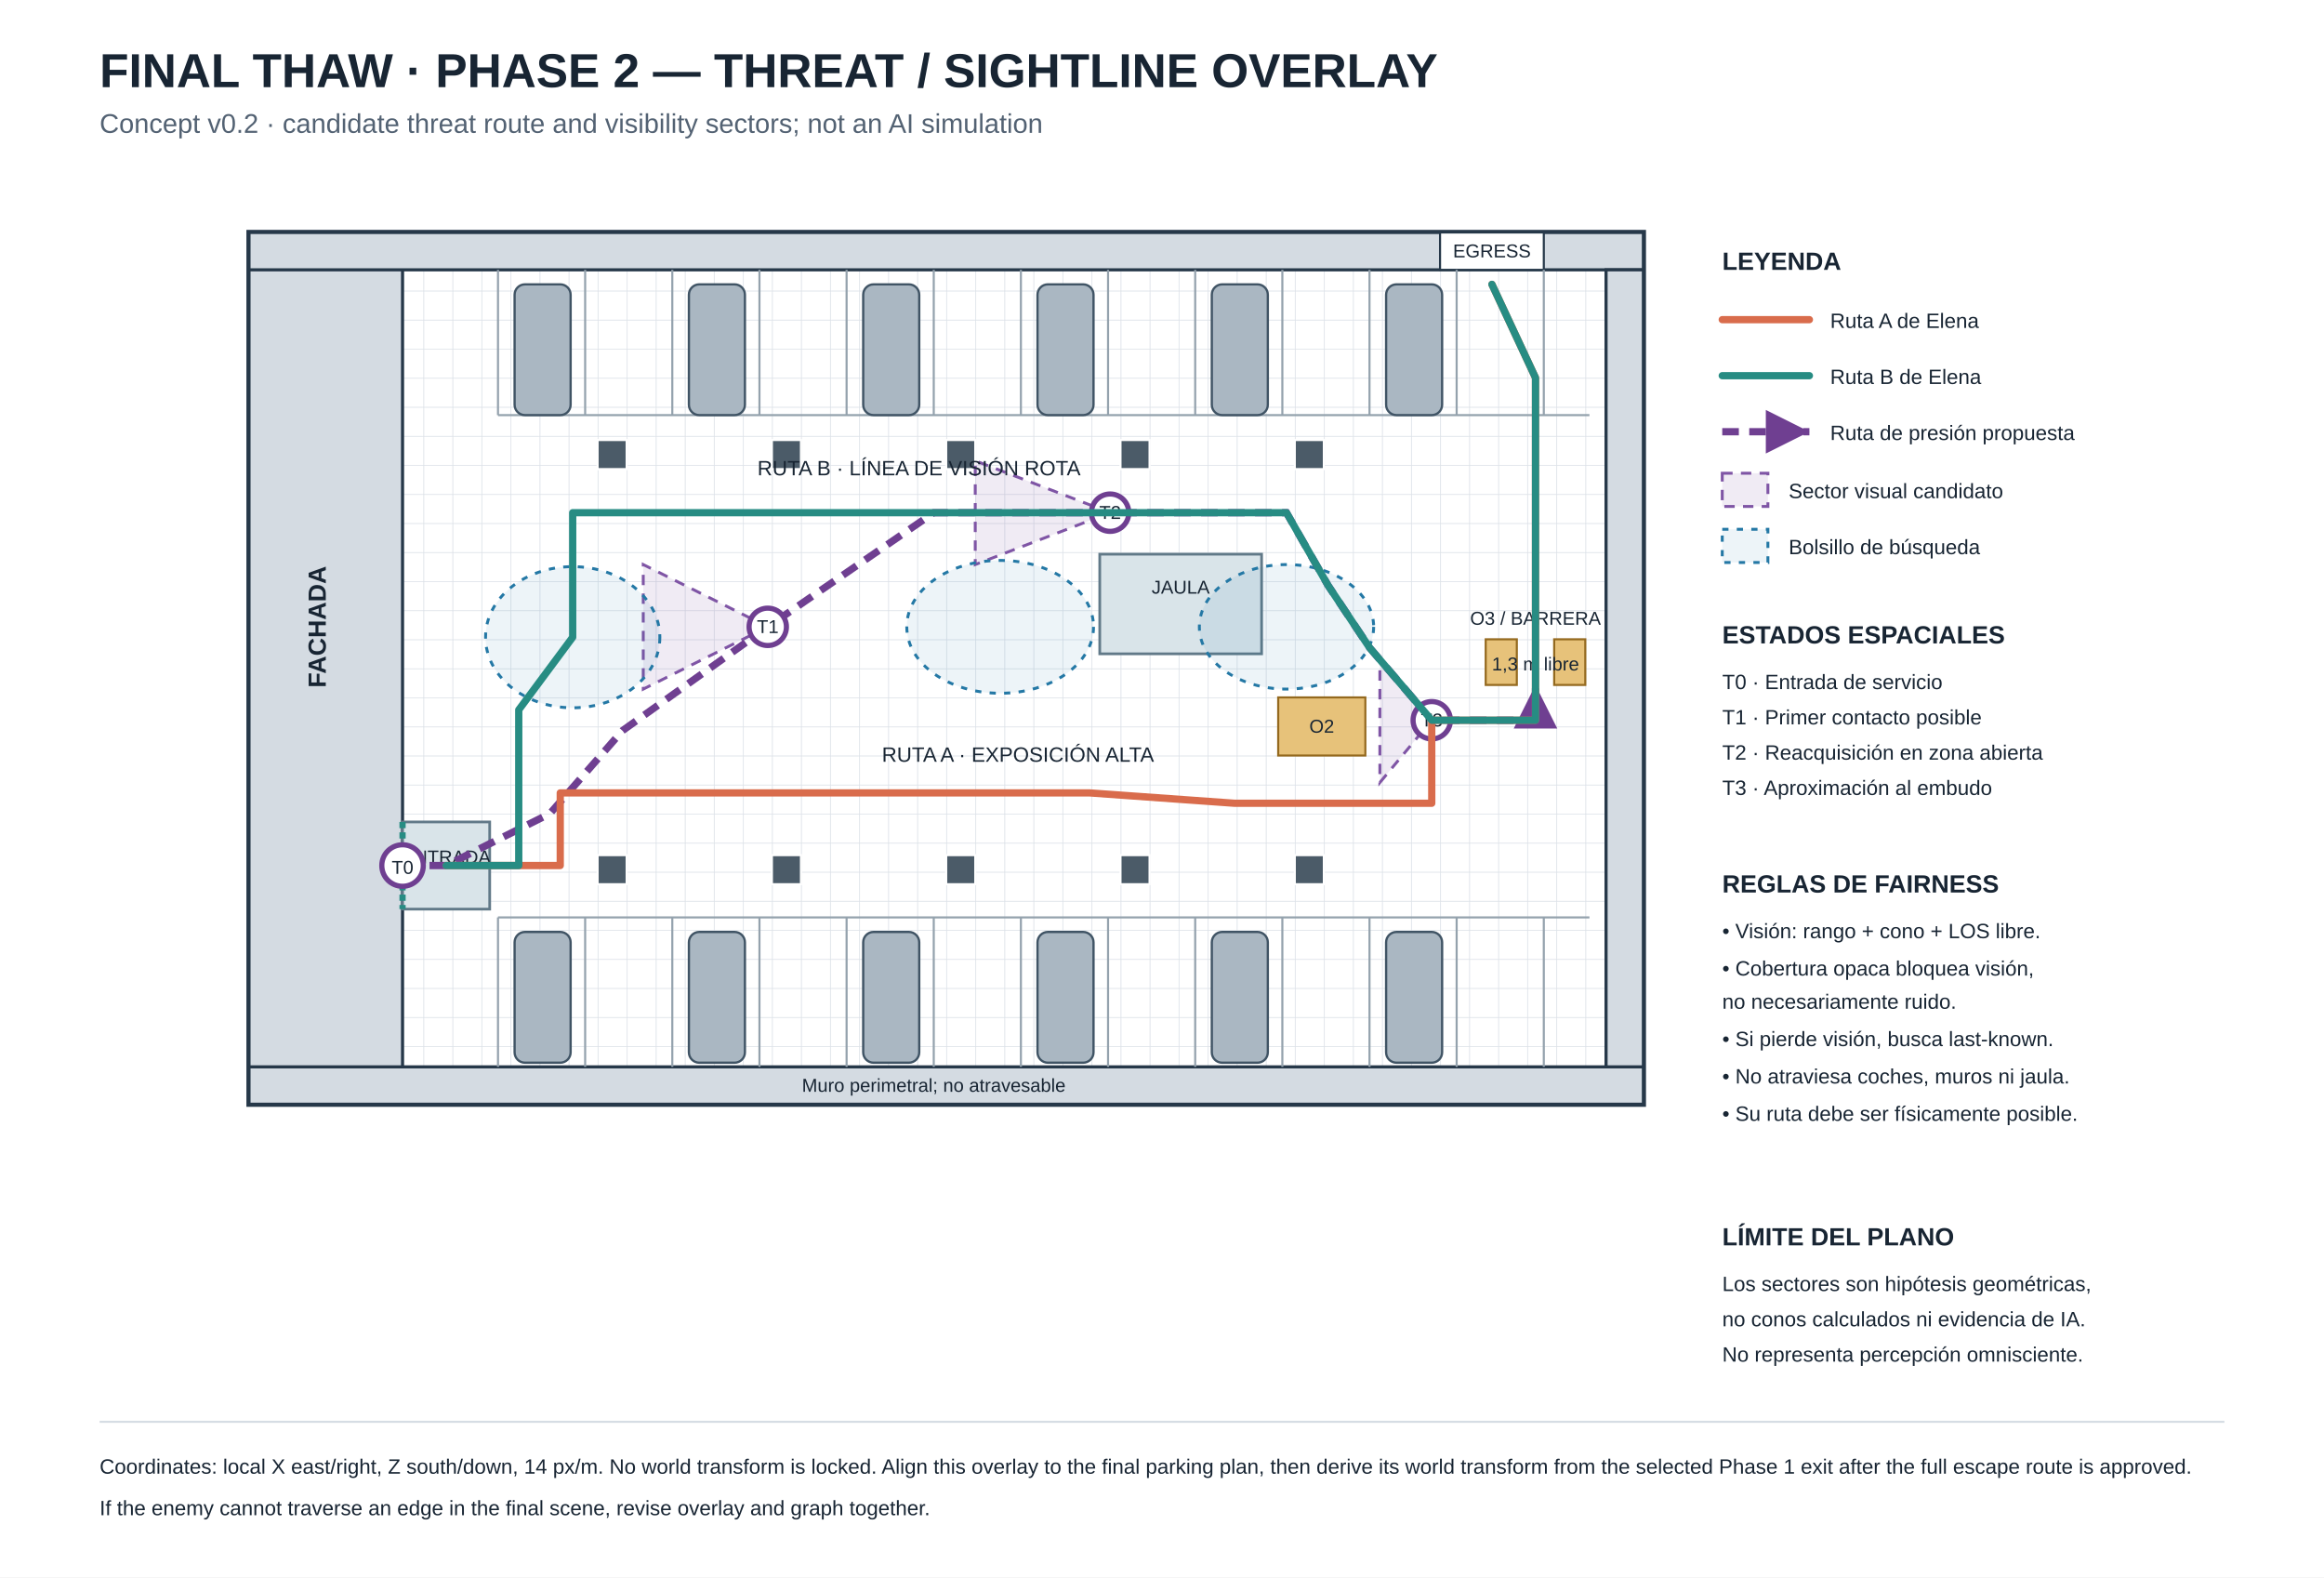
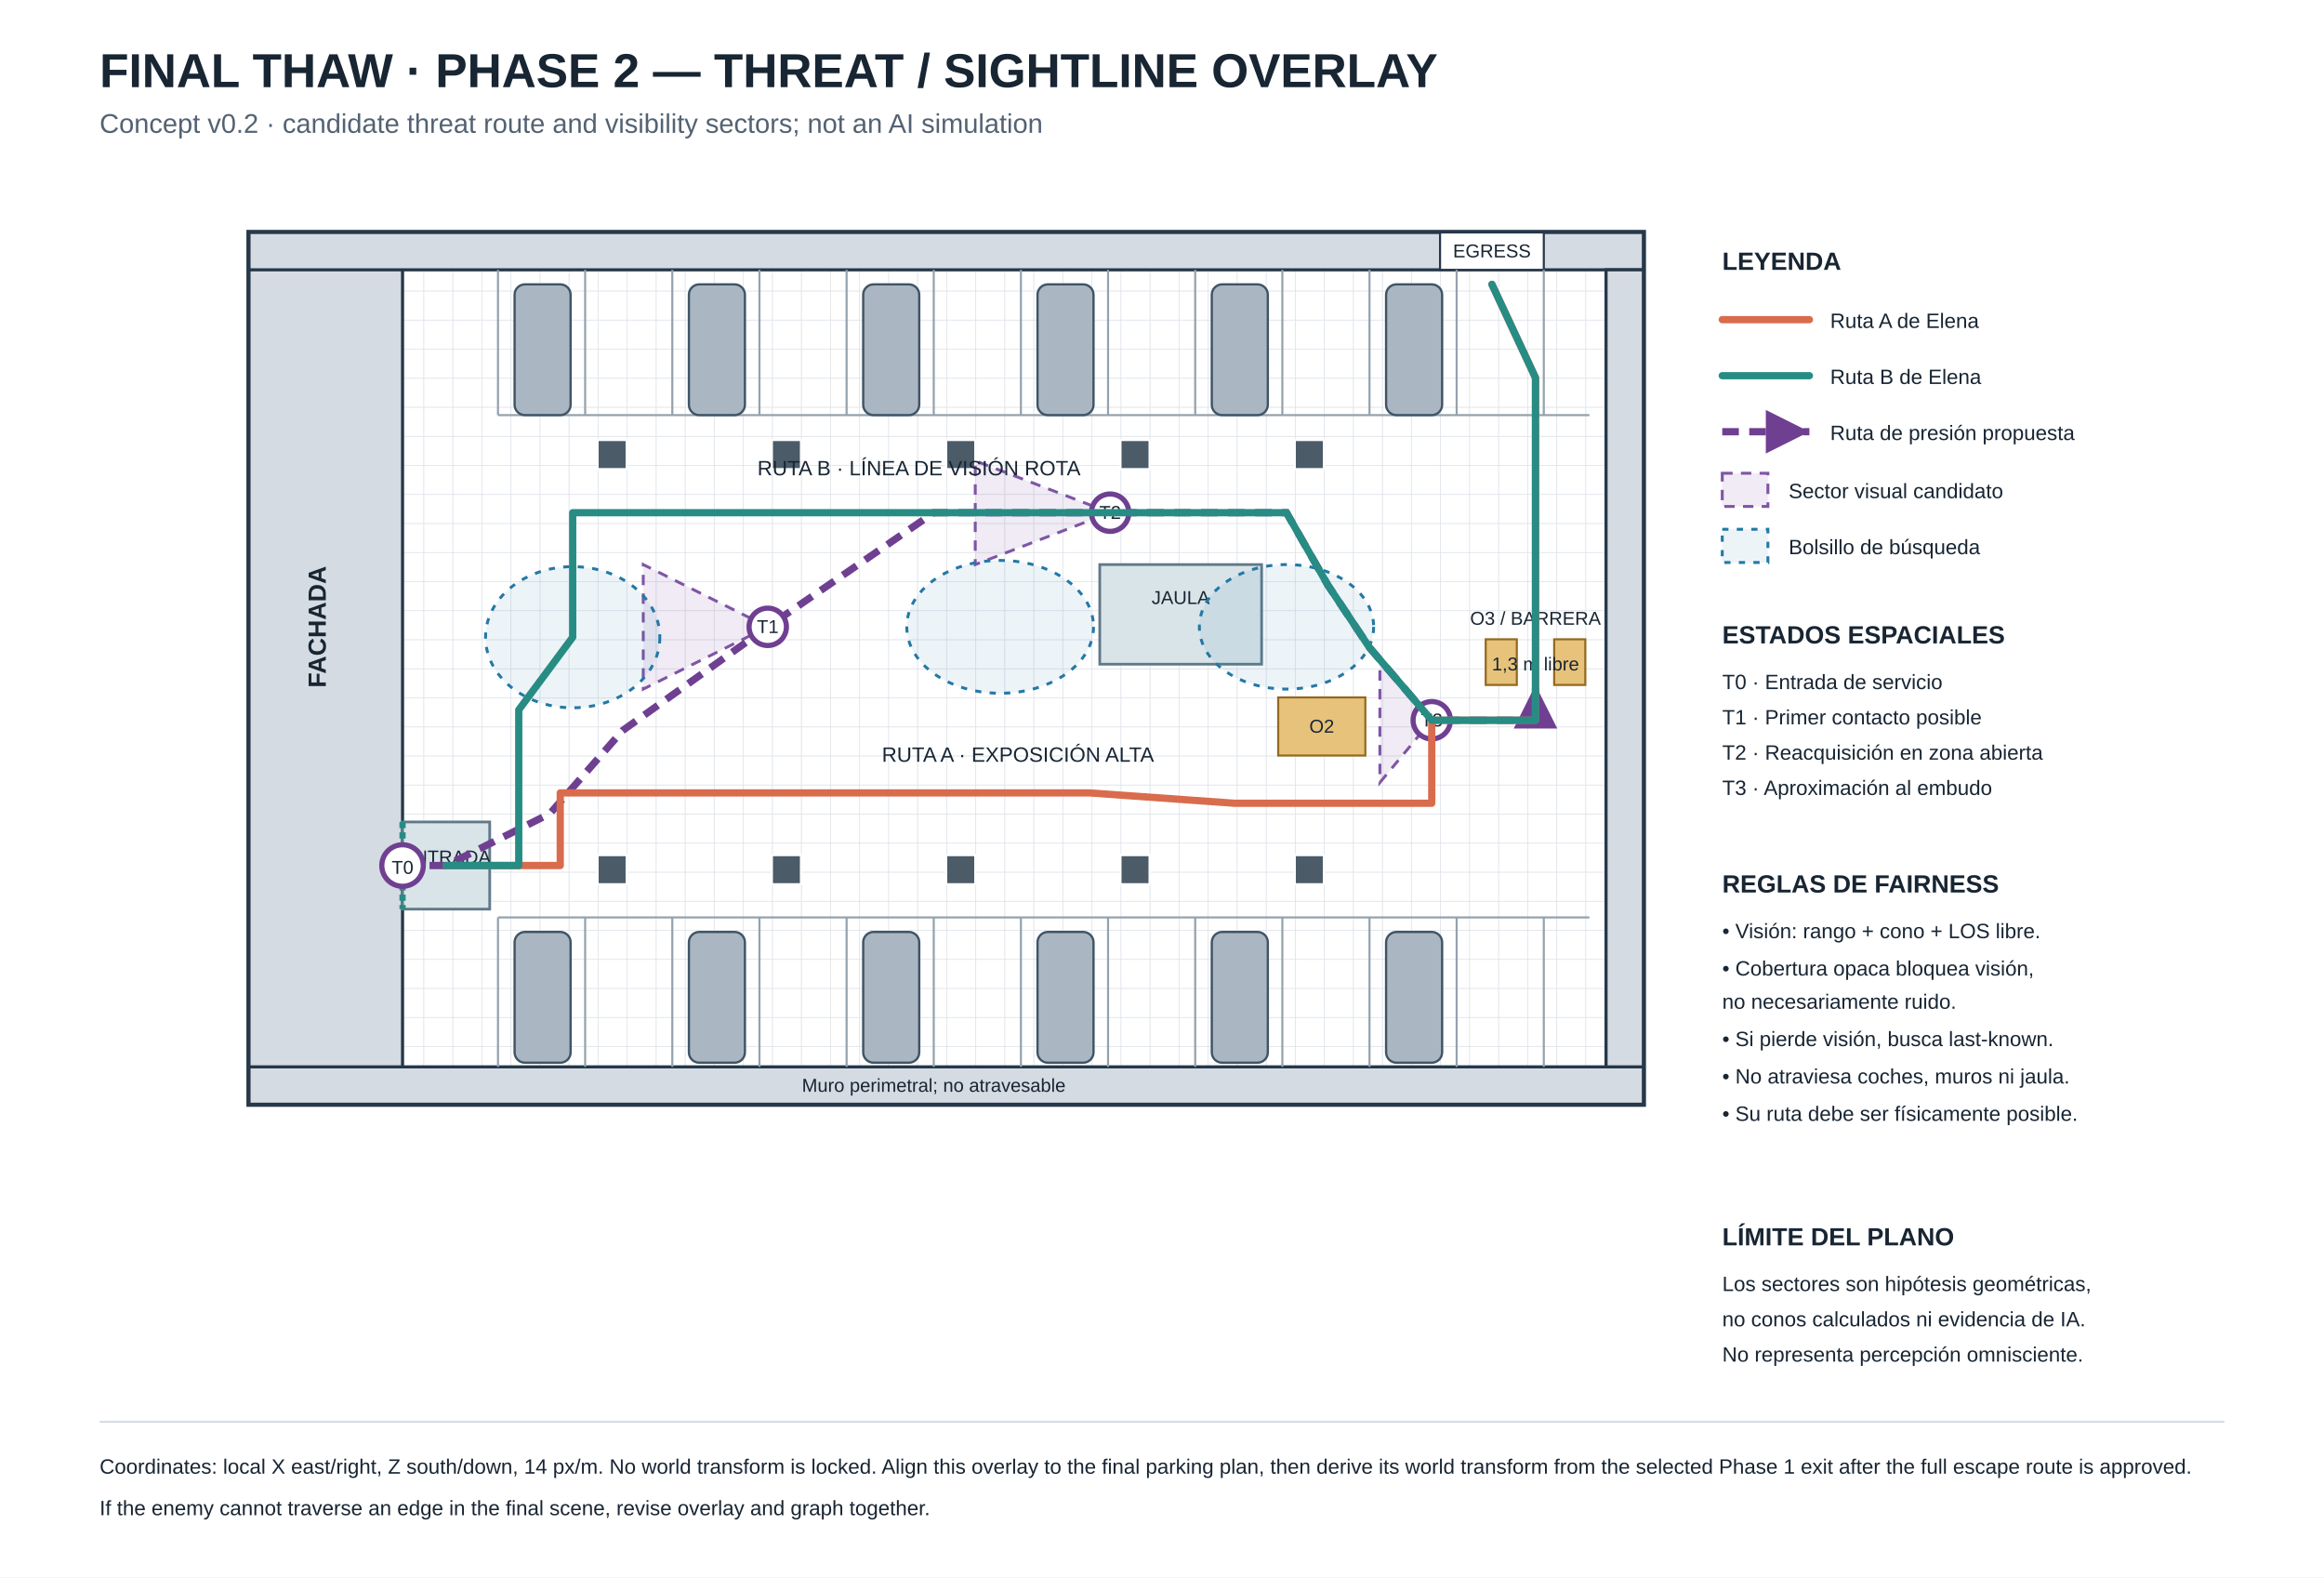
<svg xmlns="http://www.w3.org/2000/svg" width="1120" height="760" viewBox="0 0 1120 760">
  <defs>
    <pattern id="g" width="14" height="14" patternUnits="userSpaceOnUse">
      <path d="M14 0H0V14" fill="none" stroke="#dce2e8" stroke-width=".7" />
    </pattern>
    <marker id="a" markerWidth="8" markerHeight="8" refX="6" refY="3" orient="auto">
      <path d="M0 0L6 3L0 6Z" fill="#6f3f91" />
    </marker>
    <style>text{font-family:Arial,Helvetica,sans-serif;fill:#182533}.title{font-size:23px;font-weight:700}.sub{font-size:13px;fill:#536273}.lab{font-size:12px;font-weight:600}.sm{font-size:10px}.tiny{font-size:9px}.wall{fill:#d4dbe2;stroke:#263849;stroke-width:1.5}.svc{fill:#d9e4e9;stroke:#617988;stroke-width:1.3}.car{fill:#aab7c2;stroke:#405465;stroke-width:1.1;rx:5}.col{fill:#4b5b68;stroke:#fff;stroke-width:1}.direct{fill:none;stroke:#d96c4c;stroke-width:3.5;stroke-linecap:round;stroke-linejoin:round}.covered{fill:none;stroke:#278c83;stroke-width:3.5;stroke-linecap:round;stroke-linejoin:round}.threat{fill:none;stroke:#6f3f91;stroke-width:3.5;stroke-dasharray:8 5;marker-end:url(#a)}.sight{fill:#7f55a5;fill-opacity:.12;stroke:#7f55a5;stroke-width:1.4;stroke-dasharray:5 4}.search{fill:#2478a5;fill-opacity:.08;stroke:#2478a5;stroke-width:1.4;stroke-dasharray:3 4}</style>
  </defs>
  <rect width="1120" height="760" fill="#fff" />
  <text x="48" y="42" class="title">FINAL THAW · PHASE 2 — THREAT / SIGHTLINE OVERLAY</text>
  <text x="48" y="64" class="sub">Concept v0.2 · candidate threat route and visibility sectors; not an AI simulation</text>
  <g transform="translate(120 112)">
    <rect width="672" height="420" fill="url(#g)" stroke="#263849" stroke-width="2.5" />
    <rect x="0" y="0" width="74" height="420" class="wall" />
    <text x="37" y="190" class="lab" text-anchor="middle" transform="rotate(-90 37 190)">FACHADA</text>
    <rect x="74" y="284" width="42" height="42" class="svc" />
    <path d="M74 284V326" stroke="#278c83" stroke-width="3" stroke-dasharray="3 2" />
    <text x="95" y="304" class="tiny" text-anchor="middle">ENTRADA</text>
    <rect x="0" y="0" width="672" height="18" class="wall" />
    <rect x="574" y="0" width="50" height="18" fill="#fff" stroke="#263849" />
    <text x="599" y="12" class="tiny" text-anchor="middle">EGRESS</text>
    <rect x="654" y="18" width="18" height="402" class="wall" />
    <rect x="0" y="402" width="672" height="18" class="wall" />
    <g stroke="#94a2ad" stroke-width="1" fill="none">
      <path d="M120 18V88 M162 18V88 M204 18V88 M246 18V88 M288 18V88 M330 18V88 M372 18V88 M414 18V88 M456 18V88 M498 18V88 M540 18V88 M582 18V88 M624 18V88 M120 88H646 M120 330V402 M162 330V402 M204 330V402 M246 330V402 M288 330V402 M330 330V402 M372 330V402 M414 330V402 M456 330V402 M498 330V402 M540 330V402 M582 330V402 M624 330V402 M120 330H646" />
    </g>
    <g>
      <rect x="128" y="25" width="27" height="63" class="car" />
      <rect x="212" y="25" width="27" height="63" class="car" />
      <rect x="296" y="25" width="27" height="63" class="car" />
      <rect x="380" y="25" width="27" height="63" class="car" />
      <rect x="464" y="25" width="27" height="63" class="car" />
      <rect x="548" y="25" width="27" height="63" class="car" />
      <rect x="128" y="337" width="27" height="63" class="car" />
      <rect x="212" y="337" width="27" height="63" class="car" />
      <rect x="296" y="337" width="27" height="63" class="car" />
      <rect x="380" y="337" width="27" height="63" class="car" />
      <rect x="464" y="337" width="27" height="63" class="car" />
      <rect x="548" y="337" width="27" height="63" class="car" />
    </g>
    <g>
      <rect x="168" y="100" width="14" height="14" class="col" />
      <rect x="252" y="100" width="14" height="14" class="col" />
      <rect x="336" y="100" width="14" height="14" class="col" />
      <rect x="420" y="100" width="14" height="14" class="col" />
      <rect x="504" y="100" width="14" height="14" class="col" />
      <rect x="168" y="300" width="14" height="14" class="col" />
      <rect x="252" y="300" width="14" height="14" class="col" />
      <rect x="336" y="300" width="14" height="14" class="col" />
      <rect x="420" y="300" width="14" height="14" class="col" />
      <rect x="504" y="300" width="14" height="14" class="col" />
    </g>
-     <rect x="410" y="155" width="78" height="48" class="svc" />
-     <text x="449" y="174" class="tiny" text-anchor="middle">JAULA</text>
+     <rect x="410" y="160" width="78" height="48" class="svc" />
+     <text x="449" y="179" class="tiny" text-anchor="middle">JAULA</text>
    <rect x="596" y="196" width="15" height="22" fill="#e7c27a" stroke="#94691e" />
    <rect x="629" y="196" width="15" height="22" fill="#e7c27a" stroke="#94691e" />
    <text x="620" y="189" class="tiny" text-anchor="middle">O3 / BARRERA</text>
    <text x="620" y="211" class="tiny" text-anchor="middle">1,3 m libre</text>
    <rect x="496" y="224" width="42" height="28" fill="#e7c27a" stroke="#94691e" />
    <text x="517" y="241" class="tiny" text-anchor="middle">O2</text>
    <path d="M250 190L190 160L190 220Z M415 135L350 110L350 160Z M570 235L545 205L545 265Z" class="sight" />
    <ellipse cx="156" cy="195" rx="42" ry="34" class="search" />
    <ellipse cx="362" cy="190" rx="45" ry="32" class="search" />
    <ellipse cx="500" cy="190" rx="42" ry="30" class="search" />
    <path d="M74 305L95 305L145 280L180 240L250 190L330 135L415 135L500 135L520 170L540 200L570 235L620 235L620 218" class="threat" />
    <circle cx="74" cy="305" r="10" fill="#fff" stroke="#6f3f91" stroke-width="2.5" />
    <text x="74" y="309" class="tiny" text-anchor="middle">T0</text>
    <circle cx="250" cy="190" r="9" fill="#fff" stroke="#6f3f91" stroke-width="2.5" />
    <text x="250" y="193" class="tiny" text-anchor="middle">T1</text>
    <circle cx="415" cy="135" r="9" fill="#fff" stroke="#6f3f91" stroke-width="2.5" />
    <text x="415" y="138" class="tiny" text-anchor="middle">T2</text>
    <circle cx="570" cy="235" r="9" fill="#fff" stroke="#6f3f91" stroke-width="2.5" />
    <text x="570" y="238" class="tiny" text-anchor="middle">T3</text>
    <path d="M95 305L130 305L150 305L150 270L200 270L270 270L320 270L405 270L475 275L535 275L570 275L570 235L620 235L620 218L620 70L599 25" class="direct" />
    <path d="M95 305L130 305L130 230L156 195L156 135L220 135L290 135L362 135L415 135L500 135L520 170L540 200L570 235L620 235L620 218L620 70L599 25" class="covered" />
    <text x="305" y="255" class="sm">RUTA A · EXPOSICIÓN ALTA</text>
    <text x="245" y="117" class="sm">RUTA B · LÍNEA DE VISIÓN ROTA</text>
    <text x="330" y="414" class="tiny" text-anchor="middle">Muro perimetral; no atravesable</text>
  </g>
  <g transform="translate(830 130)">
    <text x="0" y="0" class="lab">LEYENDA</text>
    <line x1="0" y1="24" x2="42" y2="24" class="direct" />
    <text x="52" y="28" class="sm">Ruta A de Elena</text>
    <line x1="0" y1="51" x2="42" y2="51" class="covered" />
    <text x="52" y="55" class="sm">Ruta B de Elena</text>
    <line x1="0" y1="78" x2="42" y2="78" class="threat" />
    <text x="52" y="82" class="sm">Ruta de presión propuesta</text>
    <rect x="0" y="98" width="22" height="16" class="sight" />
    <text x="32" y="110" class="sm">Sector visual candidato</text>
    <rect x="0" y="125" width="22" height="16" class="search" />
    <text x="32" y="137" class="sm">Bolsillo de búsqueda</text>
    <text x="0" y="180" class="lab">ESTADOS ESPACIALES</text>
    <text x="0" y="202" class="sm">T0 · Entrada de servicio</text>
    <text x="0" y="219" class="sm">T1 · Primer contacto posible</text>
    <text x="0" y="236" class="sm">T2 · Reacquisición en zona abierta</text>
    <text x="0" y="253" class="sm">T3 · Aproximación al embudo</text>
    <text x="0" y="300" class="lab">REGLAS DE FAIRNESS</text>
    <text x="0" y="322" class="sm">• Visión: rango + cono + LOS libre.</text>
    <text x="0" y="340" class="sm">• Cobertura opaca bloquea visión,</text>
    <text x="0" y="356" class="sm">  no necesariamente ruido.</text>
    <text x="0" y="374" class="sm">• Si pierde visión, busca last-known.</text>
    <text x="0" y="392" class="sm">• No atraviesa coches, muros ni jaula.</text>
    <text x="0" y="410" class="sm">• Su ruta debe ser físicamente posible.</text>
    <text x="0" y="470" class="lab">LÍMITE DEL PLANO</text>
    <text x="0" y="492" class="sm">Los sectores son hipótesis geométricas,</text>
    <text x="0" y="509" class="sm">no conos calculados ni evidencia de IA.</text>
    <text x="0" y="526" class="sm">No representa percepción omnisciente.</text>
  </g>
  <line x1="48" y1="685" x2="1072" y2="685" stroke="#d6dde4" />
  <text x="48" y="710" class="sm">Coordinates: local X east/right, Z south/down, 14 px/m. No world transform is locked. Align this overlay to the final parking plan, then derive its world transform from the selected Phase 1 exit after the full escape route is approved.</text>
  <text x="48" y="730" class="sm">If the enemy cannot traverse an edge in the final scene, revise overlay and graph together.</text>
</svg>
